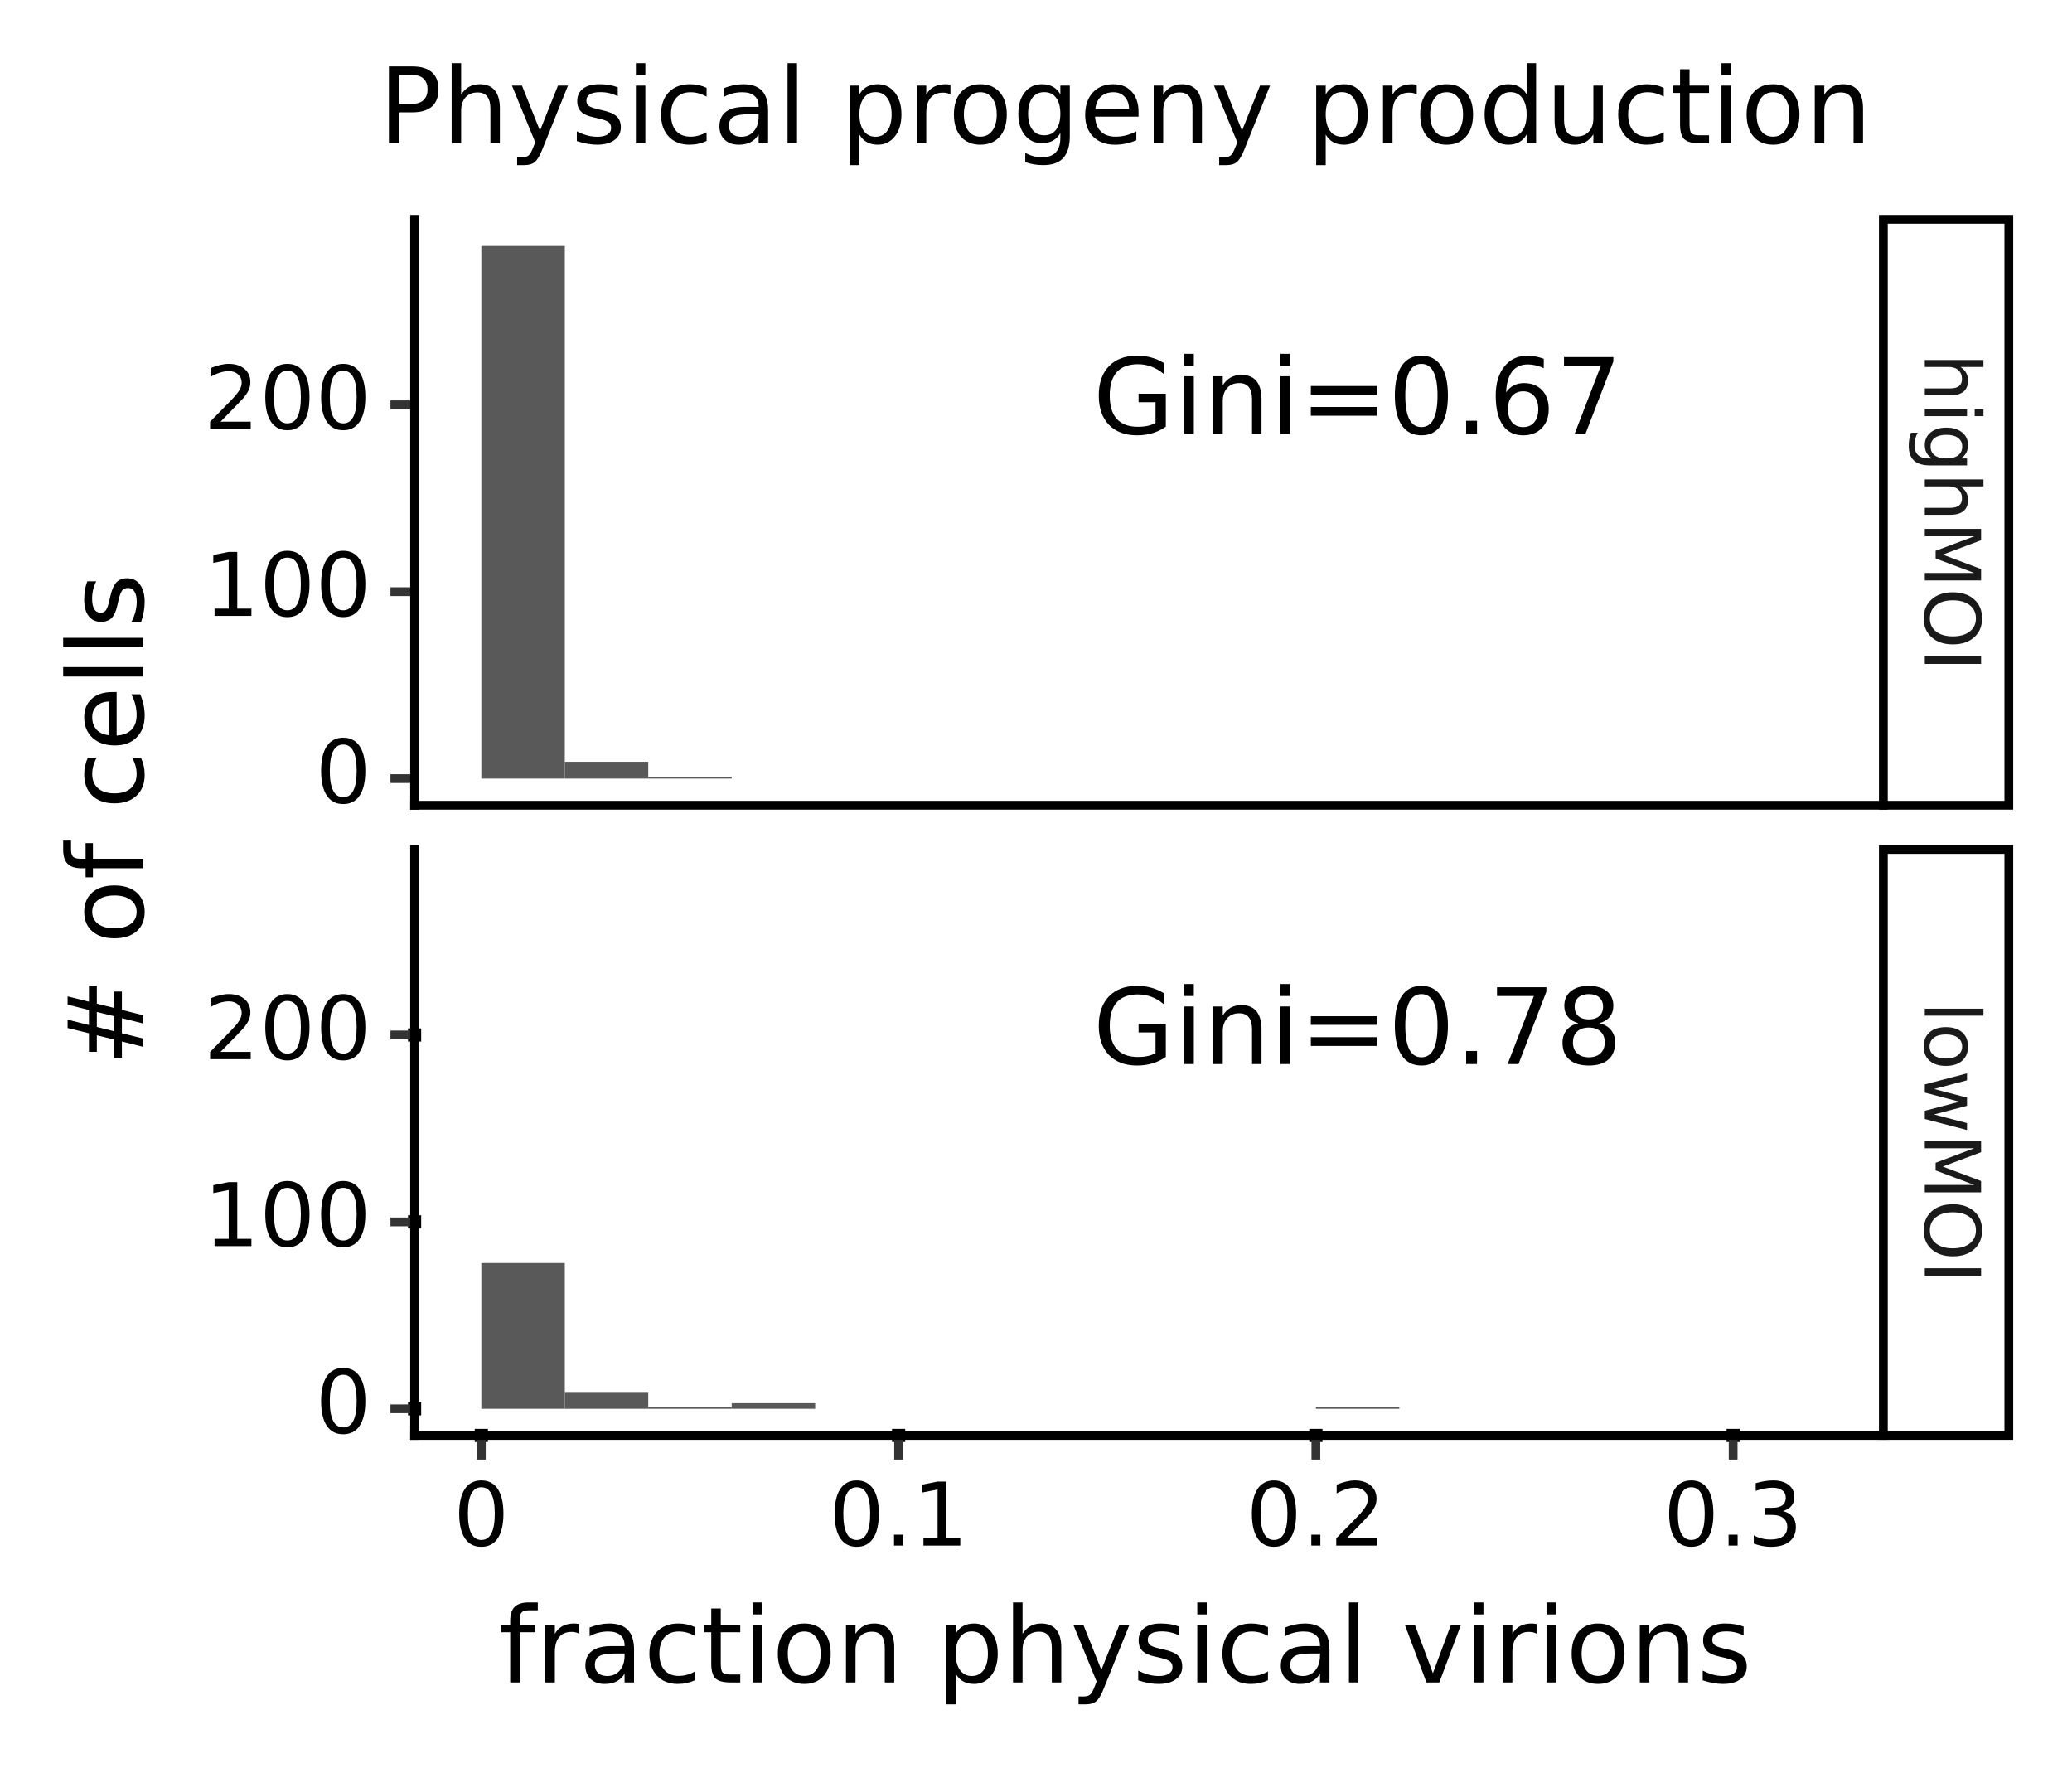
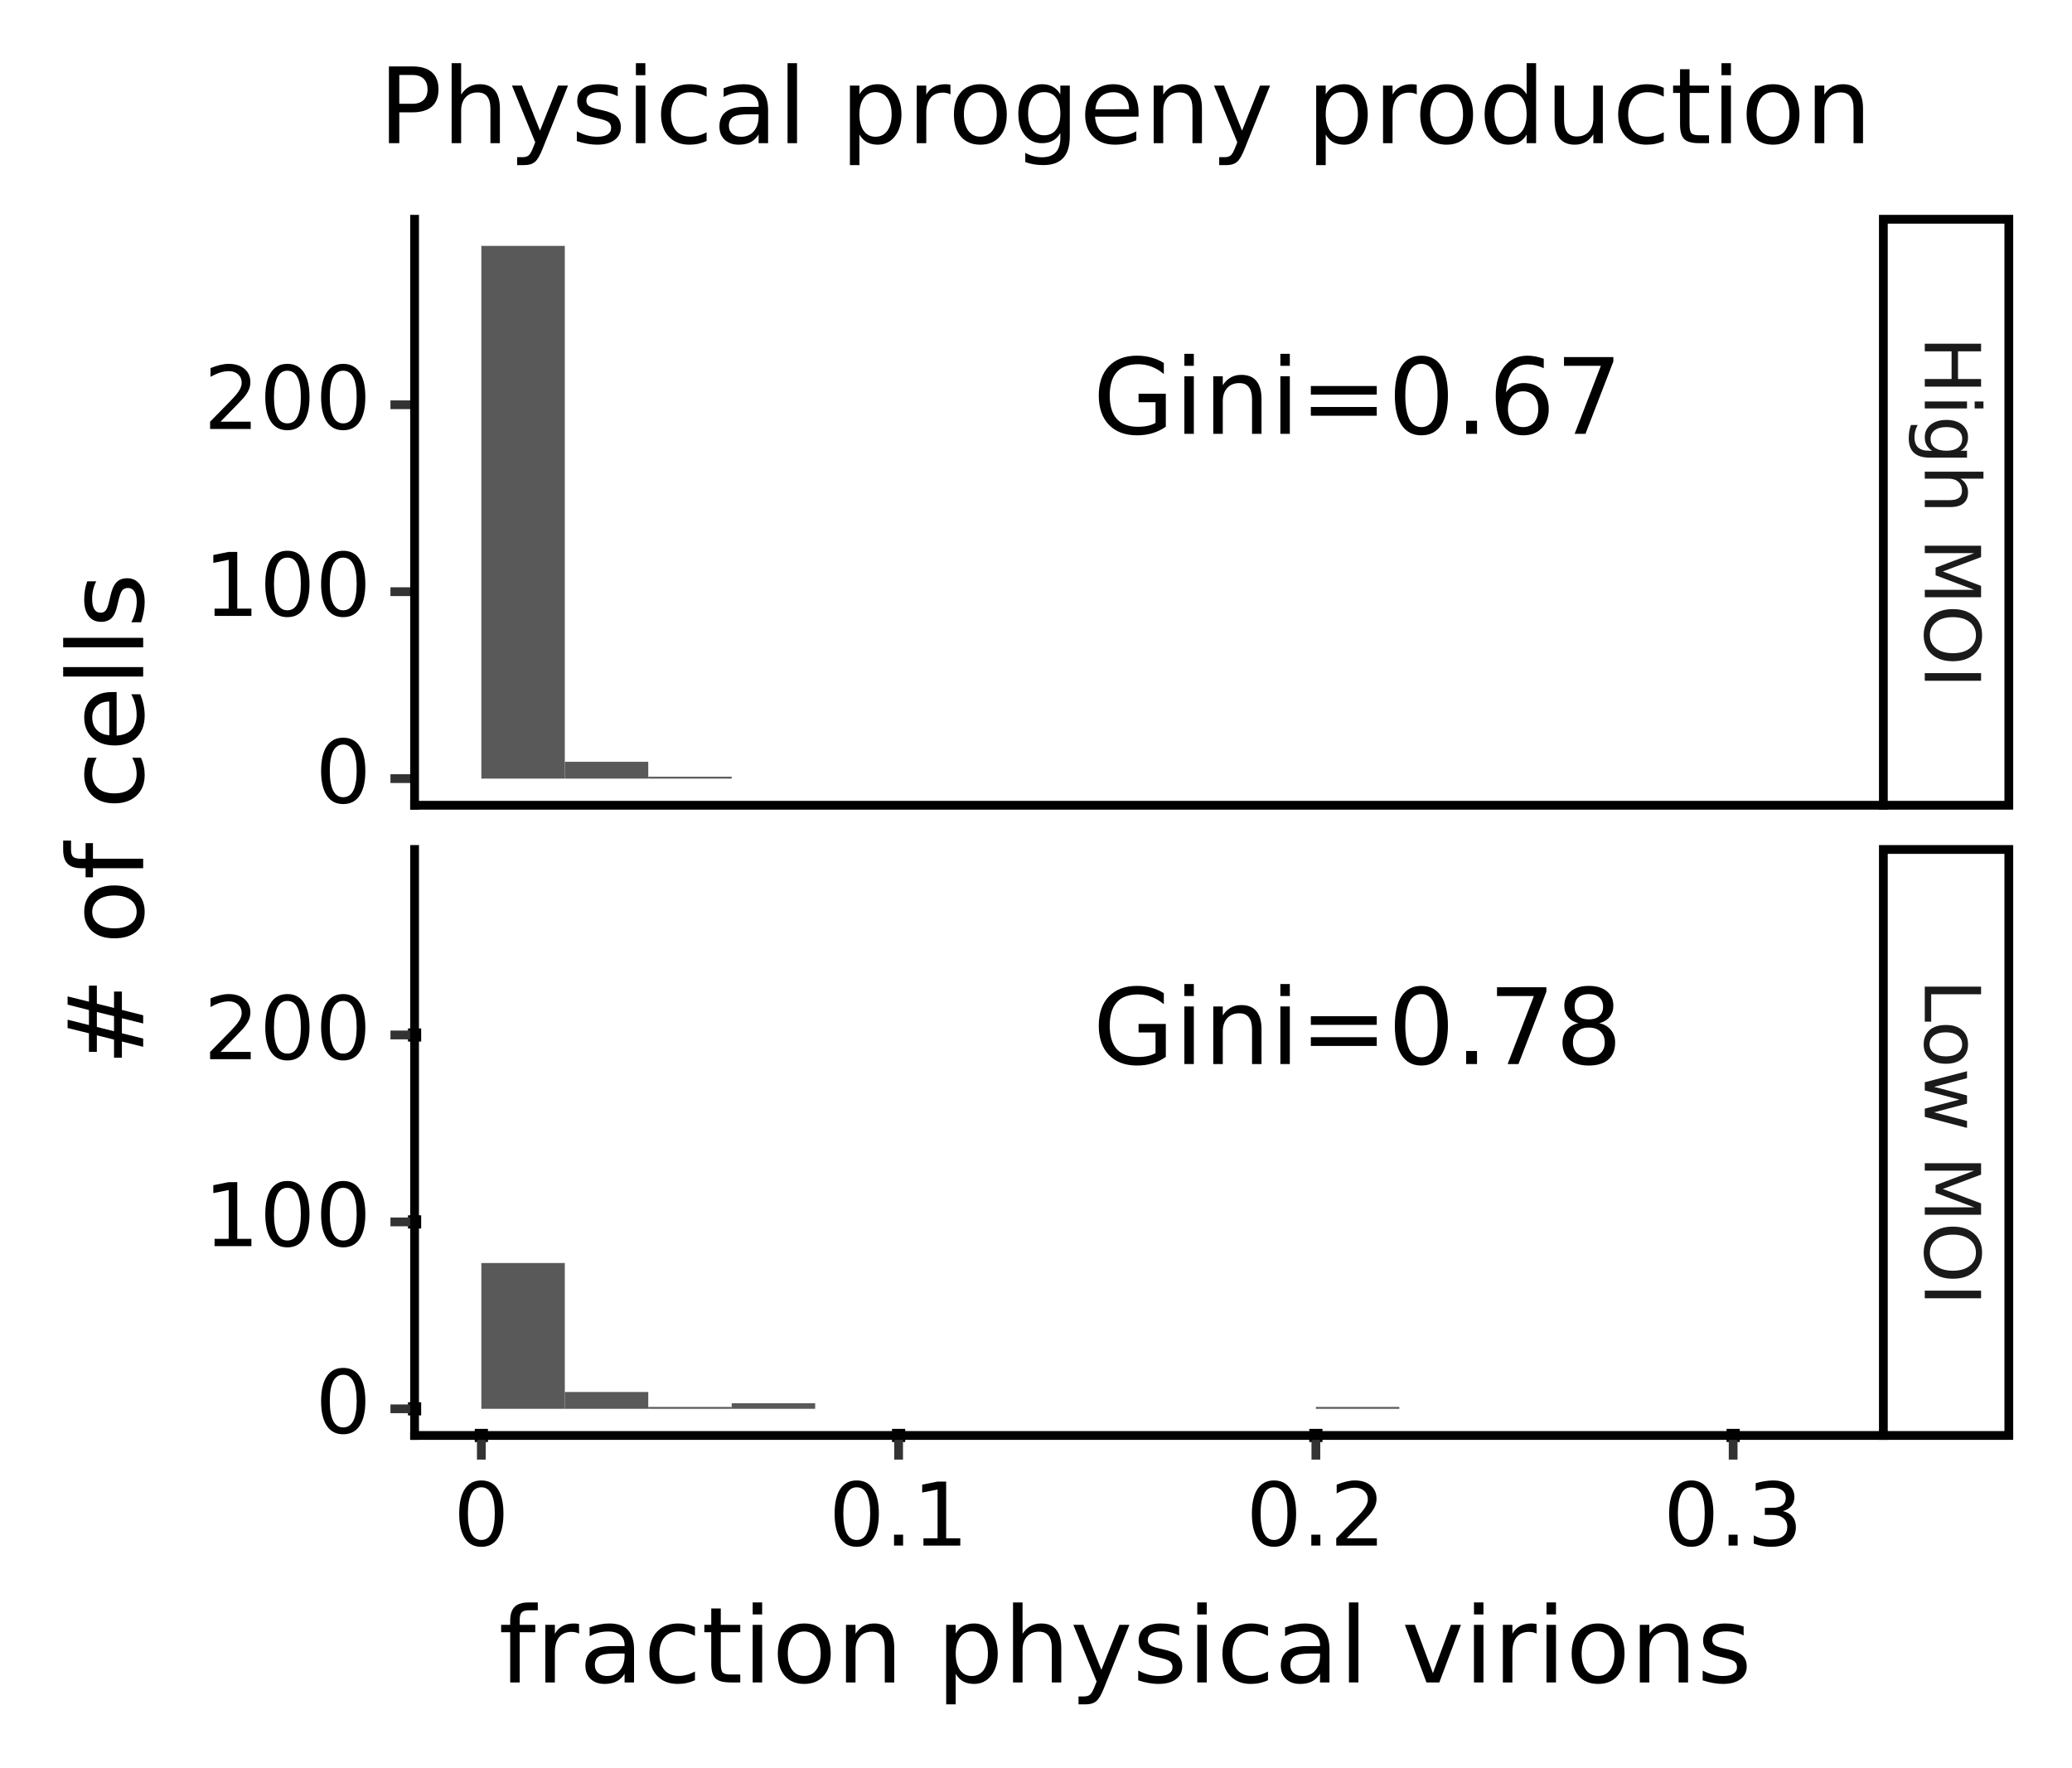
<svg xmlns="http://www.w3.org/2000/svg" xmlns:xlink="http://www.w3.org/1999/xlink" width="236.151pt" height="201.429pt" viewBox="0 0 236.151 201.429" version="1.1">
  <defs>
    <style type="text/css">*{stroke-linejoin: round; stroke-linecap: butt}</style>
  </defs>
  <g id="figure_1">
    <g id="patch_1">
      <path d="M 0 201.429  L 236.151 201.429  L 236.151 0  L 0 0  z " style="fill: #ffffff; stroke: #ffffff; stroke-linejoin: miter" />
    </g>
    <g id="axes_1">
      <g id="patch_2">
        <path d="M 47.251 91.767  L 214.651 91.767  L 214.651 24.987  L 47.251 24.987  z " style="fill: #ffffff" />
      </g>
      <g id="matplotlib.axis_1">
        <g id="xtick_1" />
        <g id="xtick_2" />
        <g id="xtick_3" />
        <g id="xtick_4" />
        <g id="xtick_5" />
        <g id="xtick_6" />
        <g id="xtick_7" />
      </g>
      <g id="matplotlib.axis_2">
        <g id="ytick_1">
          <g id="line2d_1">
            <path d="M 47.251 88.731  " style="fill: none; stroke: #000000; stroke-width: 1.5" />
            <defs>
-               <path id="m2c0a6635dd" d="M 0 0  L -2.75 0  " style="stroke: #333333" />
-             </defs>
-             <g>
-               <use xlink:href="#m2c0a6635dd" x="47.251" y="88.731" style="stroke: #333333" />
+               <path id="m73ddd2fd56" d="M 0 0  L -2.75 0  " style="stroke: #333333" />
+             </defs>
+             <g>
+               <use xlink:href="#m73ddd2fd56" x="47.251" y="88.731" style="stroke: #333333" />
            </g>
          </g>
          <g id="text_1">
            <g transform="translate(35.93875 91.49062)scale(0.1 -0.1)">
              <defs>
                <path id="DejaVuSans-30" d="M 2034 4250  Q 1547 4250 1301 3770  Q 1056 3291 1056 2328  Q 1056 1369 1301 889  Q 1547 409 2034 409  Q 2525 409 2770 889  Q 3016 1369 3016 2328  Q 3016 3291 2770 3770  Q 2525 4250 2034 4250  z M 2034 4750  Q 2819 4750 3233 4129  Q 3647 3509 3647 2328  Q 3647 1150 3233 529  Q 2819 -91 2034 -91  Q 1250 -91 836 529  Q 422 1150 422 2328  Q 422 3509 836 4129  Q 1250 4750 2034 4750  z " transform="scale(0.015625)" />
              </defs>
              <use xlink:href="#DejaVuSans-30" />
            </g>
          </g>
        </g>
        <g id="ytick_2">
          <g id="line2d_2">
            <path d="M 47.251 67.43  " style="fill: none; stroke: #000000; stroke-width: 1.5" />
            <g>
-               <use xlink:href="#m2c0a6635dd" x="47.251" y="67.43" style="stroke: #333333" />
+               <use xlink:href="#m73ddd2fd56" x="47.251" y="67.43" style="stroke: #333333" />
            </g>
          </g>
          <g id="text_2">
            <g transform="translate(23.21375 70.18919)scale(0.1 -0.1)">
              <defs>
                <path id="DejaVuSans-31" d="M 794 531  L 1825 531  L 1825 4091  L 703 3866  L 703 4441  L 1819 4666  L 2450 4666  L 2450 531  L 3481 531  L 3481 0  L 794 0  L 794 531  z " transform="scale(0.015625)" />
              </defs>
              <use xlink:href="#DejaVuSans-31" />
              <use xlink:href="#DejaVuSans-30" x="63.623" />
              <use xlink:href="#DejaVuSans-30" x="127.246" />
            </g>
          </g>
        </g>
        <g id="ytick_3">
          <g id="line2d_3">
            <path d="M 47.251 46.128  " style="fill: none; stroke: #000000; stroke-width: 1.5" />
            <g>
-               <use xlink:href="#m2c0a6635dd" x="47.251" y="46.128" style="stroke: #333333" />
+               <use xlink:href="#m73ddd2fd56" x="47.251" y="46.128" style="stroke: #333333" />
            </g>
          </g>
          <g id="text_3">
            <g transform="translate(23.21375 48.88775)scale(0.1 -0.1)">
              <defs>
                <path id="DejaVuSans-32" d="M 1228 531  L 3431 531  L 3431 0  L 469 0  L 469 531  Q 828 903 1448 1529  Q 2069 2156 2228 2338  Q 2531 2678 2651 2914  Q 2772 3150 2772 3378  Q 2772 3750 2511 3984  Q 2250 4219 1831 4219  Q 1534 4219 1204 4116  Q 875 4013 500 3803  L 500 4441  Q 881 4594 1212 4672  Q 1544 4750 1819 4750  Q 2544 4750 2975 4387  Q 3406 4025 3406 3419  Q 3406 3131 3298 2873  Q 3191 2616 2906 2266  Q 2828 2175 2409 1742  Q 1991 1309 1228 531  z " transform="scale(0.015625)" />
              </defs>
              <use xlink:href="#DejaVuSans-32" />
              <use xlink:href="#DejaVuSans-30" x="63.623" />
              <use xlink:href="#DejaVuSans-30" x="127.246" />
            </g>
          </g>
        </g>
        <g id="ytick_4" />
        <g id="ytick_5" />
        <g id="ytick_6" />
        <g id="text_4">
          <g transform="translate(16.31812 121.462)rotate(-90)scale(0.12 -0.12)">
            <defs>
              <path id="DejaVuSans-23" d="M 3272 2816  L 2363 2816  L 2100 1772  L 3016 1772  L 3272 2816  z M 2803 4594  L 2478 3297  L 3391 3297  L 3719 4594  L 4219 4594  L 3897 3297  L 4872 3297  L 4872 2816  L 3775 2816  L 3519 1772  L 4513 1772  L 4513 1294  L 3397 1294  L 3072 0  L 2572 0  L 2894 1294  L 1978 1294  L 1656 0  L 1153 0  L 1478 1294  L 494 1294  L 494 1772  L 1594 1772  L 1856 2816  L 850 2816  L 850 3297  L 1978 3297  L 2297 4594  L 2803 4594  z " transform="scale(0.015625)" />
              <path id="DejaVuSans-20" transform="scale(0.015625)" />
              <path id="DejaVuSans-6f" d="M 1959 3097  Q 1497 3097 1228 2736  Q 959 2375 959 1747  Q 959 1119 1226 758  Q 1494 397 1959 397  Q 2419 397 2687 759  Q 2956 1122 2956 1747  Q 2956 2369 2687 2733  Q 2419 3097 1959 3097  z M 1959 3584  Q 2709 3584 3137 3096  Q 3566 2609 3566 1747  Q 3566 888 3137 398  Q 2709 -91 1959 -91  Q 1206 -91 779 398  Q 353 888 353 1747  Q 353 2609 779 3096  Q 1206 3584 1959 3584  z " transform="scale(0.015625)" />
              <path id="DejaVuSans-66" d="M 2375 4863  L 2375 4384  L 1825 4384  Q 1516 4384 1395 4259  Q 1275 4134 1275 3809  L 1275 3500  L 2222 3500  L 2222 3053  L 1275 3053  L 1275 0  L 697 0  L 697 3053  L 147 3053  L 147 3500  L 697 3500  L 697 3744  Q 697 4328 969 4595  Q 1241 4863 1831 4863  L 2375 4863  z " transform="scale(0.015625)" />
              <path id="DejaVuSans-63" d="M 3122 3366  L 3122 2828  Q 2878 2963 2633 3030  Q 2388 3097 2138 3097  Q 1578 3097 1268 2742  Q 959 2388 959 1747  Q 959 1106 1268 751  Q 1578 397 2138 397  Q 2388 397 2633 464  Q 2878 531 3122 666  L 3122 134  Q 2881 22 2623 -34  Q 2366 -91 2075 -91  Q 1284 -91 818 406  Q 353 903 353 1747  Q 353 2603 823 3093  Q 1294 3584 2113 3584  Q 2378 3584 2631 3529  Q 2884 3475 3122 3366  z " transform="scale(0.015625)" />
              <path id="DejaVuSans-65" d="M 3597 1894  L 3597 1613  L 953 1613  Q 991 1019 1311 708  Q 1631 397 2203 397  Q 2534 397 2845 478  Q 3156 559 3463 722  L 3463 178  Q 3153 47 2828 -22  Q 2503 -91 2169 -91  Q 1331 -91 842 396  Q 353 884 353 1716  Q 353 2575 817 3079  Q 1281 3584 2069 3584  Q 2775 3584 3186 3129  Q 3597 2675 3597 1894  z M 3022 2063  Q 3016 2534 2758 2815  Q 2500 3097 2075 3097  Q 1594 3097 1305 2825  Q 1016 2553 972 2059  L 3022 2063  z " transform="scale(0.015625)" />
              <path id="DejaVuSans-6c" d="M 603 4863  L 1178 4863  L 1178 0  L 603 0  L 603 4863  z " transform="scale(0.015625)" />
              <path id="DejaVuSans-73" d="M 2834 3397  L 2834 2853  Q 2591 2978 2328 3040  Q 2066 3103 1784 3103  Q 1356 3103 1142 2972  Q 928 2841 928 2578  Q 928 2378 1081 2264  Q 1234 2150 1697 2047  L 1894 2003  Q 2506 1872 2764 1633  Q 3022 1394 3022 966  Q 3022 478 2636 193  Q 2250 -91 1575 -91  Q 1294 -91 989 -36  Q 684 19 347 128  L 347 722  Q 666 556 975 473  Q 1284 391 1588 391  Q 1994 391 2212 530  Q 2431 669 2431 922  Q 2431 1156 2273 1281  Q 2116 1406 1581 1522  L 1381 1569  Q 847 1681 609 1914  Q 372 2147 372 2553  Q 372 3047 722 3315  Q 1072 3584 1716 3584  Q 2034 3584 2315 3537  Q 2597 3491 2834 3397  z " transform="scale(0.015625)" />
            </defs>
            <use xlink:href="#DejaVuSans-23" />
            <use xlink:href="#DejaVuSans-20" x="83.789" />
            <use xlink:href="#DejaVuSans-6f" x="115.576" />
            <use xlink:href="#DejaVuSans-66" x="176.758" />
            <use xlink:href="#DejaVuSans-20" x="211.963" />
            <use xlink:href="#DejaVuSans-63" x="243.75" />
            <use xlink:href="#DejaVuSans-65" x="298.73" />
            <use xlink:href="#DejaVuSans-6c" x="360.254" />
            <use xlink:href="#DejaVuSans-6c" x="388.037" />
            <use xlink:href="#DejaVuSans-73" x="415.82" />
          </g>
        </g>
      </g>
      <g id="PolyCollection_1">
-         <path d="M 54.86 88.731  L 54.86 28.022  L 64.372 28.022  L 64.372 88.731  z " clip-path="url(#p996e210da7)" style="fill: #595959" />
-         <path d="M 64.372 88.731  L 64.372 86.814  L 73.883 86.814  L 73.883 88.731  z " clip-path="url(#p996e210da7)" style="fill: #595959" />
-         <path d="M 73.883 88.731  L 73.883 88.518  L 83.394 88.518  L 83.394 88.731  z " clip-path="url(#p996e210da7)" style="fill: #595959" />
-         <path d="M 83.394 88.731  L 83.394 88.731  L 92.906 88.731  L 92.906 88.731  z " clip-path="url(#p996e210da7)" style="fill: #595959" />
-         <path d="M 92.906 88.731  L 92.906 88.731  L 102.417 88.731  L 102.417 88.731  z " clip-path="url(#p996e210da7)" style="fill: #595959" />
-         <path d="M 102.417 88.731  L 102.417 88.731  L 111.929 88.731  L 111.929 88.731  z " clip-path="url(#p996e210da7)" style="fill: #595959" />
-         <path d="M 111.929 88.731  L 111.929 88.731  L 121.44 88.731  L 121.44 88.731  z " clip-path="url(#p996e210da7)" style="fill: #595959" />
-         <path d="M 121.44 88.731  L 121.44 88.731  L 130.951 88.731  L 130.951 88.731  z " clip-path="url(#p996e210da7)" style="fill: #595959" />
-         <path d="M 130.951 88.731  L 130.951 88.731  L 140.463 88.731  L 140.463 88.731  z " clip-path="url(#p996e210da7)" style="fill: #595959" />
-         <path d="M 140.463 88.731  L 140.463 88.731  L 149.974 88.731  L 149.974 88.731  z " clip-path="url(#p996e210da7)" style="fill: #595959" />
-         <path d="M 149.974 88.731  L 149.974 88.731  L 159.485 88.731  L 159.485 88.731  z " clip-path="url(#p996e210da7)" style="fill: #595959" />
-         <path d="M 159.485 88.731  L 159.485 88.731  L 168.997 88.731  L 168.997 88.731  z " clip-path="url(#p996e210da7)" style="fill: #595959" />
-         <path d="M 168.997 88.731  L 168.997 88.731  L 178.508 88.731  L 178.508 88.731  z " clip-path="url(#p996e210da7)" style="fill: #595959" />
-         <path d="M 178.508 88.731  L 178.508 88.731  L 188.019 88.731  L 188.019 88.731  z " clip-path="url(#p996e210da7)" style="fill: #595959" />
-         <path d="M 188.019 88.731  L 188.019 88.731  L 197.531 88.731  L 197.531 88.731  z " clip-path="url(#p996e210da7)" style="fill: #595959" />
-         <path d="M 197.531 88.731  L 197.531 88.731  L 207.042 88.731  L 207.042 88.731  z " clip-path="url(#p996e210da7)" style="fill: #595959" />
+         <path d="M 54.86 88.731  L 54.86 28.022  L 64.372 28.022  L 64.372 88.731  z " clip-path="url(#p3534a21670)" style="fill: #595959" />
+         <path d="M 64.372 88.731  L 64.372 86.814  L 73.883 86.814  L 73.883 88.731  z " clip-path="url(#p3534a21670)" style="fill: #595959" />
+         <path d="M 73.883 88.731  L 73.883 88.518  L 83.394 88.518  L 83.394 88.731  z " clip-path="url(#p3534a21670)" style="fill: #595959" />
+         <path d="M 83.394 88.731  L 83.394 88.731  L 92.906 88.731  L 92.906 88.731  z " clip-path="url(#p3534a21670)" style="fill: #595959" />
+         <path d="M 92.906 88.731  L 92.906 88.731  L 102.417 88.731  L 102.417 88.731  z " clip-path="url(#p3534a21670)" style="fill: #595959" />
+         <path d="M 102.417 88.731  L 102.417 88.731  L 111.929 88.731  L 111.929 88.731  z " clip-path="url(#p3534a21670)" style="fill: #595959" />
+         <path d="M 111.929 88.731  L 111.929 88.731  L 121.44 88.731  L 121.44 88.731  z " clip-path="url(#p3534a21670)" style="fill: #595959" />
+         <path d="M 121.44 88.731  L 121.44 88.731  L 130.951 88.731  L 130.951 88.731  z " clip-path="url(#p3534a21670)" style="fill: #595959" />
+         <path d="M 130.951 88.731  L 130.951 88.731  L 140.463 88.731  L 140.463 88.731  z " clip-path="url(#p3534a21670)" style="fill: #595959" />
+         <path d="M 140.463 88.731  L 140.463 88.731  L 149.974 88.731  L 149.974 88.731  z " clip-path="url(#p3534a21670)" style="fill: #595959" />
+         <path d="M 149.974 88.731  L 149.974 88.731  L 159.485 88.731  L 159.485 88.731  z " clip-path="url(#p3534a21670)" style="fill: #595959" />
+         <path d="M 159.485 88.731  L 159.485 88.731  L 168.997 88.731  L 168.997 88.731  z " clip-path="url(#p3534a21670)" style="fill: #595959" />
+         <path d="M 168.997 88.731  L 168.997 88.731  L 178.508 88.731  L 178.508 88.731  z " clip-path="url(#p3534a21670)" style="fill: #595959" />
+         <path d="M 178.508 88.731  L 178.508 88.731  L 188.019 88.731  L 188.019 88.731  z " clip-path="url(#p3534a21670)" style="fill: #595959" />
+         <path d="M 188.019 88.731  L 188.019 88.731  L 197.531 88.731  L 197.531 88.731  z " clip-path="url(#p3534a21670)" style="fill: #595959" />
+         <path d="M 197.531 88.731  L 197.531 88.731  L 207.042 88.731  L 207.042 88.731  z " clip-path="url(#p3534a21670)" style="fill: #595959" />
      </g>
      <g id="text_5">
-         <g clip-path="url(#p996e210da7)">
+         <g clip-path="url(#p3534a21670)">
          <g transform="translate(124.5572 49.43962)scale(0.12 -0.12)">
            <defs>
              <path id="DejaVuSans-47" d="M 3809 666  L 3809 1919  L 2778 1919  L 2778 2438  L 4434 2438  L 4434 434  Q 4069 175 3628 42  Q 3188 -91 2688 -91  Q 1594 -91 976 548  Q 359 1188 359 2328  Q 359 3472 976 4111  Q 1594 4750 2688 4750  Q 3144 4750 3555 4637  Q 3966 4525 4313 4306  L 4313 3634  Q 3963 3931 3569 4081  Q 3175 4231 2741 4231  Q 1884 4231 1454 3753  Q 1025 3275 1025 2328  Q 1025 1384 1454 906  Q 1884 428 2741 428  Q 3075 428 3337 486  Q 3600 544 3809 666  z " transform="scale(0.015625)" />
              <path id="DejaVuSans-69" d="M 603 3500  L 1178 3500  L 1178 0  L 603 0  L 603 3500  z M 603 4863  L 1178 4863  L 1178 4134  L 603 4134  L 603 4863  z " transform="scale(0.015625)" />
              <path id="DejaVuSans-6e" d="M 3513 2113  L 3513 0  L 2938 0  L 2938 2094  Q 2938 2591 2744 2837  Q 2550 3084 2163 3084  Q 1697 3084 1428 2787  Q 1159 2491 1159 1978  L 1159 0  L 581 0  L 581 3500  L 1159 3500  L 1159 2956  Q 1366 3272 1645 3428  Q 1925 3584 2291 3584  Q 2894 3584 3203 3211  Q 3513 2838 3513 2113  z " transform="scale(0.015625)" />
              <path id="DejaVuSans-3d" d="M 678 2906  L 4684 2906  L 4684 2381  L 678 2381  L 678 2906  z M 678 1631  L 4684 1631  L 4684 1100  L 678 1100  L 678 1631  z " transform="scale(0.015625)" />
              <path id="DejaVuSans-2e" d="M 684 794  L 1344 794  L 1344 0  L 684 0  L 684 794  z " transform="scale(0.015625)" />
              <path id="DejaVuSans-36" d="M 2113 2584  Q 1688 2584 1439 2293  Q 1191 2003 1191 1497  Q 1191 994 1439 701  Q 1688 409 2113 409  Q 2538 409 2786 701  Q 3034 994 3034 1497  Q 3034 2003 2786 2293  Q 2538 2584 2113 2584  z M 3366 4563  L 3366 3988  Q 3128 4100 2886 4159  Q 2644 4219 2406 4219  Q 1781 4219 1451 3797  Q 1122 3375 1075 2522  Q 1259 2794 1537 2939  Q 1816 3084 2150 3084  Q 2853 3084 3261 2657  Q 3669 2231 3669 1497  Q 3669 778 3244 343  Q 2819 -91 2113 -91  Q 1303 -91 875 529  Q 447 1150 447 2328  Q 447 3434 972 4092  Q 1497 4750 2381 4750  Q 2619 4750 2861 4703  Q 3103 4656 3366 4563  z " transform="scale(0.015625)" />
              <path id="DejaVuSans-37" d="M 525 4666  L 3525 4666  L 3525 4397  L 1831 0  L 1172 0  L 2766 4134  L 525 4134  L 525 4666  z " transform="scale(0.015625)" />
            </defs>
            <use xlink:href="#DejaVuSans-47" />
            <use xlink:href="#DejaVuSans-69" x="77.49" />
            <use xlink:href="#DejaVuSans-6e" x="105.273" />
            <use xlink:href="#DejaVuSans-69" x="168.652" />
            <use xlink:href="#DejaVuSans-3d" x="196.436" />
            <use xlink:href="#DejaVuSans-30" x="280.225" />
            <use xlink:href="#DejaVuSans-2e" x="343.848" />
            <use xlink:href="#DejaVuSans-36" x="375.635" />
            <use xlink:href="#DejaVuSans-37" x="439.258" />
          </g>
        </g>
      </g>
      <g id="patch_3">
        <path d="M 214.651 91.767  L 228.951 91.767  L 228.951 24.987  L 214.651 24.987  L 214.651 91.767  z " style="fill: none; stroke: #000000; stroke-linejoin: miter" />
      </g>
      <g id="patch_4">
        <path d="M 47.251 91.767  L 47.251 24.987  " style="fill: none; stroke: #000000; stroke-linejoin: miter; stroke-linecap: square" />
      </g>
      <g id="patch_5">
        <path d="M 47.251 91.767  L 214.651 91.767  " style="fill: none; stroke: #000000; stroke-linejoin: miter; stroke-linecap: square" />
      </g>
      <g id="text_6">
-         <g style="fill: #1a1a1a" transform="translate(219.373 40.22601)rotate(-270)scale(0.088 -0.088)">
+         <g style="fill: #1a1a1a" transform="translate(219.373 38.3072)rotate(-270)scale(0.088 -0.088)">
          <defs>
+             <path id="DejaVuSans-48" d="M 628 4666  L 1259 4666  L 1259 2753  L 3553 2753  L 3553 4666  L 4184 4666  L 4184 0  L 3553 0  L 3553 2222  L 1259 2222  L 1259 0  L 628 0  L 628 4666  z " transform="scale(0.015625)" />
+             <path id="DejaVuSans-67" d="M 2906 1791  Q 2906 2416 2648 2759  Q 2391 3103 1925 3103  Q 1463 3103 1205 2759  Q 947 2416 947 1791  Q 947 1169 1205 825  Q 1463 481 1925 481  Q 2391 481 2648 825  Q 2906 1169 2906 1791  z M 3481 434  Q 3481 -459 3084 -895  Q 2688 -1331 1869 -1331  Q 1566 -1331 1297 -1286  Q 1028 -1241 775 -1147  L 775 -588  Q 1028 -725 1275 -790  Q 1522 -856 1778 -856  Q 2344 -856 2625 -561  Q 2906 -266 2906 331  L 2906 616  Q 2728 306 2450 153  Q 2172 0 1784 0  Q 1141 0 747 490  Q 353 981 353 1791  Q 353 2603 747 3093  Q 1141 3584 1784 3584  Q 2172 3584 2450 3431  Q 2728 3278 2906 2969  L 2906 3500  L 3481 3500  L 3481 434  z " transform="scale(0.015625)" />
            <path id="DejaVuSans-68" d="M 3513 2113  L 3513 0  L 2938 0  L 2938 2094  Q 2938 2591 2744 2837  Q 2550 3084 2163 3084  Q 1697 3084 1428 2787  Q 1159 2491 1159 1978  L 1159 0  L 581 0  L 581 4863  L 1159 4863  L 1159 2956  Q 1366 3272 1645 3428  Q 1925 3584 2291 3584  Q 2894 3584 3203 3211  Q 3513 2838 3513 2113  z " transform="scale(0.015625)" />
-             <path id="DejaVuSans-67" d="M 2906 1791  Q 2906 2416 2648 2759  Q 2391 3103 1925 3103  Q 1463 3103 1205 2759  Q 947 2416 947 1791  Q 947 1169 1205 825  Q 1463 481 1925 481  Q 2391 481 2648 825  Q 2906 1169 2906 1791  z M 3481 434  Q 3481 -459 3084 -895  Q 2688 -1331 1869 -1331  Q 1566 -1331 1297 -1286  Q 1028 -1241 775 -1147  L 775 -588  Q 1028 -725 1275 -790  Q 1522 -856 1778 -856  Q 2344 -856 2625 -561  Q 2906 -266 2906 331  L 2906 616  Q 2728 306 2450 153  Q 2172 0 1784 0  Q 1141 0 747 490  Q 353 981 353 1791  Q 353 2603 747 3093  Q 1141 3584 1784 3584  Q 2172 3584 2450 3431  Q 2728 3278 2906 2969  L 2906 3500  L 3481 3500  L 3481 434  z " transform="scale(0.015625)" />
            <path id="DejaVuSans-4d" d="M 628 4666  L 1569 4666  L 2759 1491  L 3956 4666  L 4897 4666  L 4897 0  L 4281 0  L 4281 4097  L 3078 897  L 2444 897  L 1241 4097  L 1241 0  L 628 0  L 628 4666  z " transform="scale(0.015625)" />
            <path id="DejaVuSans-4f" d="M 2522 4238  Q 1834 4238 1429 3725  Q 1025 3213 1025 2328  Q 1025 1447 1429 934  Q 1834 422 2522 422  Q 3209 422 3611 934  Q 4013 1447 4013 2328  Q 4013 3213 3611 3725  Q 3209 4238 2522 4238  z M 2522 4750  Q 3503 4750 4090 4092  Q 4678 3434 4678 2328  Q 4678 1225 4090 567  Q 3503 -91 2522 -91  Q 1538 -91 948 565  Q 359 1222 359 2328  Q 359 3434 948 4092  Q 1538 4750 2522 4750  z " transform="scale(0.015625)" />
            <path id="DejaVuSans-49" d="M 628 4666  L 1259 4666  L 1259 0  L 628 0  L 628 4666  z " transform="scale(0.015625)" />
          </defs>
-           <use xlink:href="#DejaVuSans-68" />
-           <use xlink:href="#DejaVuSans-69" x="63.379" />
-           <use xlink:href="#DejaVuSans-67" x="91.162" />
-           <use xlink:href="#DejaVuSans-68" x="154.639" />
-           <use xlink:href="#DejaVuSans-4d" x="218.018" />
-           <use xlink:href="#DejaVuSans-4f" x="304.297" />
-           <use xlink:href="#DejaVuSans-49" x="383.008" />
+           <use xlink:href="#DejaVuSans-48" />
+           <use xlink:href="#DejaVuSans-69" x="75.195" />
+           <use xlink:href="#DejaVuSans-67" x="102.979" />
+           <use xlink:href="#DejaVuSans-68" x="166.455" />
+           <use xlink:href="#DejaVuSans-20" x="229.834" />
+           <use xlink:href="#DejaVuSans-4d" x="261.621" />
+           <use xlink:href="#DejaVuSans-4f" x="347.9" />
+           <use xlink:href="#DejaVuSans-49" x="426.611" />
        </g>
      </g>
    </g>
    <g id="axes_2">
      <g id="patch_6">
        <path d="M 47.251 163.587  L 214.651 163.587  L 214.651 96.807  L 47.251 96.807  z " style="fill: #ffffff" />
      </g>
      <g id="matplotlib.axis_3">
        <g id="xtick_8">
          <g id="line2d_4">
            <path d="M 54.86 163.587  " style="fill: none; stroke: #000000; stroke-width: 1.5; stroke-linecap: square" />
            <defs>
-               <path id="m07d5c24bc7" d="M 0 0  L 0 2.75  " style="stroke: #333333" />
-             </defs>
-             <g>
-               <use xlink:href="#m07d5c24bc7" x="54.86" y="163.587" style="stroke: #333333" />
+               <path id="m07e3ec9996" d="M 0 0  L 0 2.75  " style="stroke: #333333" />
+             </defs>
+             <g>
+               <use xlink:href="#m07e3ec9996" x="54.86" y="163.587" style="stroke: #333333" />
            </g>
          </g>
          <g id="text_7">
            <g transform="translate(51.67909 176.1351)scale(0.1 -0.1)">
              <use xlink:href="#DejaVuSans-30" />
            </g>
          </g>
        </g>
        <g id="xtick_9">
          <g id="line2d_5">
            <path d="M 102.417 163.587  " style="fill: none; stroke: #000000; stroke-width: 1.5; stroke-linecap: square" />
            <g>
-               <use xlink:href="#m07d5c24bc7" x="102.417" y="163.587" style="stroke: #333333" />
+               <use xlink:href="#m07e3ec9996" x="102.417" y="163.587" style="stroke: #333333" />
            </g>
          </g>
          <g id="text_8">
            <g transform="translate(94.4656 176.1351)scale(0.1 -0.1)">
              <use xlink:href="#DejaVuSans-30" />
              <use xlink:href="#DejaVuSans-2e" x="63.623" />
              <use xlink:href="#DejaVuSans-31" x="95.41" />
            </g>
          </g>
        </g>
        <g id="xtick_10">
          <g id="line2d_6">
            <path d="M 149.974 163.587  " style="fill: none; stroke: #000000; stroke-width: 1.5; stroke-linecap: square" />
            <g>
-               <use xlink:href="#m07d5c24bc7" x="149.974" y="163.587" style="stroke: #333333" />
+               <use xlink:href="#m07e3ec9996" x="149.974" y="163.587" style="stroke: #333333" />
            </g>
          </g>
          <g id="text_9">
            <g transform="translate(142.0224 176.1351)scale(0.1 -0.1)">
              <use xlink:href="#DejaVuSans-30" />
              <use xlink:href="#DejaVuSans-2e" x="63.623" />
              <use xlink:href="#DejaVuSans-32" x="95.41" />
            </g>
          </g>
        </g>
        <g id="xtick_11">
          <g id="line2d_7">
            <path d="M 197.531 163.587  " style="fill: none; stroke: #000000; stroke-width: 1.5; stroke-linecap: square" />
            <g>
-               <use xlink:href="#m07d5c24bc7" x="197.531" y="163.587" style="stroke: #333333" />
+               <use xlink:href="#m07e3ec9996" x="197.531" y="163.587" style="stroke: #333333" />
            </g>
          </g>
          <g id="text_10">
            <g transform="translate(189.5792 176.1351)scale(0.1 -0.1)">
              <defs>
                <path id="DejaVuSans-33" d="M 2597 2516  Q 3050 2419 3304 2112  Q 3559 1806 3559 1356  Q 3559 666 3084 287  Q 2609 -91 1734 -91  Q 1441 -91 1130 -33  Q 819 25 488 141  L 488 750  Q 750 597 1062 519  Q 1375 441 1716 441  Q 2309 441 2620 675  Q 2931 909 2931 1356  Q 2931 1769 2642 2001  Q 2353 2234 1838 2234  L 1294 2234  L 1294 2753  L 1863 2753  Q 2328 2753 2575 2939  Q 2822 3125 2822 3475  Q 2822 3834 2567 4026  Q 2313 4219 1838 4219  Q 1578 4219 1281 4162  Q 984 4106 628 3988  L 628 4550  Q 988 4650 1302 4700  Q 1616 4750 1894 4750  Q 2613 4750 3031 4423  Q 3450 4097 3450 3541  Q 3450 3153 3228 2886  Q 3006 2619 2597 2516  z " transform="scale(0.015625)" />
              </defs>
              <use xlink:href="#DejaVuSans-30" />
              <use xlink:href="#DejaVuSans-2e" x="63.623" />
              <use xlink:href="#DejaVuSans-33" x="95.41" />
            </g>
          </g>
        </g>
        <g id="xtick_12" />
        <g id="xtick_13" />
        <g id="xtick_14" />
        <g id="text_11">
          <g transform="translate(56.84094 191.733)scale(0.12 -0.12)">
            <defs>
              <path id="DejaVuSans-72" d="M 2631 2963  Q 2534 3019 2420 3045  Q 2306 3072 2169 3072  Q 1681 3072 1420 2755  Q 1159 2438 1159 1844  L 1159 0  L 581 0  L 581 3500  L 1159 3500  L 1159 2956  Q 1341 3275 1631 3429  Q 1922 3584 2338 3584  Q 2397 3584 2469 3576  Q 2541 3569 2628 3553  L 2631 2963  z " transform="scale(0.015625)" />
              <path id="DejaVuSans-61" d="M 2194 1759  Q 1497 1759 1228 1600  Q 959 1441 959 1056  Q 959 750 1161 570  Q 1363 391 1709 391  Q 2188 391 2477 730  Q 2766 1069 2766 1631  L 2766 1759  L 2194 1759  z M 3341 1997  L 3341 0  L 2766 0  L 2766 531  Q 2569 213 2275 61  Q 1981 -91 1556 -91  Q 1019 -91 701 211  Q 384 513 384 1019  Q 384 1609 779 1909  Q 1175 2209 1959 2209  L 2766 2209  L 2766 2266  Q 2766 2663 2505 2880  Q 2244 3097 1772 3097  Q 1472 3097 1187 3025  Q 903 2953 641 2809  L 641 3341  Q 956 3463 1253 3523  Q 1550 3584 1831 3584  Q 2591 3584 2966 3190  Q 3341 2797 3341 1997  z " transform="scale(0.015625)" />
              <path id="DejaVuSans-74" d="M 1172 4494  L 1172 3500  L 2356 3500  L 2356 3053  L 1172 3053  L 1172 1153  Q 1172 725 1289 603  Q 1406 481 1766 481  L 2356 481  L 2356 0  L 1766 0  Q 1100 0 847 248  Q 594 497 594 1153  L 594 3053  L 172 3053  L 172 3500  L 594 3500  L 594 4494  L 1172 4494  z " transform="scale(0.015625)" />
              <path id="DejaVuSans-70" d="M 1159 525  L 1159 -1331  L 581 -1331  L 581 3500  L 1159 3500  L 1159 2969  Q 1341 3281 1617 3432  Q 1894 3584 2278 3584  Q 2916 3584 3314 3078  Q 3713 2572 3713 1747  Q 3713 922 3314 415  Q 2916 -91 2278 -91  Q 1894 -91 1617 61  Q 1341 213 1159 525  z M 3116 1747  Q 3116 2381 2855 2742  Q 2594 3103 2138 3103  Q 1681 3103 1420 2742  Q 1159 2381 1159 1747  Q 1159 1113 1420 752  Q 1681 391 2138 391  Q 2594 391 2855 752  Q 3116 1113 3116 1747  z " transform="scale(0.015625)" />
              <path id="DejaVuSans-79" d="M 2059 -325  Q 1816 -950 1584 -1140  Q 1353 -1331 966 -1331  L 506 -1331  L 506 -850  L 844 -850  Q 1081 -850 1212 -737  Q 1344 -625 1503 -206  L 1606 56  L 191 3500  L 800 3500  L 1894 763  L 2988 3500  L 3597 3500  L 2059 -325  z " transform="scale(0.015625)" />
              <path id="DejaVuSans-76" d="M 191 3500  L 800 3500  L 1894 563  L 2988 3500  L 3597 3500  L 2284 0  L 1503 0  L 191 3500  z " transform="scale(0.015625)" />
            </defs>
            <use xlink:href="#DejaVuSans-66" />
            <use xlink:href="#DejaVuSans-72" x="35.205" />
            <use xlink:href="#DejaVuSans-61" x="76.318" />
            <use xlink:href="#DejaVuSans-63" x="137.598" />
            <use xlink:href="#DejaVuSans-74" x="192.578" />
            <use xlink:href="#DejaVuSans-69" x="231.787" />
            <use xlink:href="#DejaVuSans-6f" x="259.57" />
            <use xlink:href="#DejaVuSans-6e" x="320.752" />
            <use xlink:href="#DejaVuSans-20" x="384.131" />
            <use xlink:href="#DejaVuSans-70" x="415.918" />
            <use xlink:href="#DejaVuSans-68" x="479.395" />
            <use xlink:href="#DejaVuSans-79" x="542.773" />
            <use xlink:href="#DejaVuSans-73" x="601.953" />
            <use xlink:href="#DejaVuSans-69" x="654.053" />
            <use xlink:href="#DejaVuSans-63" x="681.836" />
            <use xlink:href="#DejaVuSans-61" x="736.816" />
            <use xlink:href="#DejaVuSans-6c" x="798.096" />
            <use xlink:href="#DejaVuSans-20" x="825.879" />
            <use xlink:href="#DejaVuSans-76" x="857.666" />
            <use xlink:href="#DejaVuSans-69" x="916.846" />
            <use xlink:href="#DejaVuSans-72" x="944.629" />
            <use xlink:href="#DejaVuSans-69" x="985.742" />
            <use xlink:href="#DejaVuSans-6f" x="1013.525" />
            <use xlink:href="#DejaVuSans-6e" x="1074.707" />
            <use xlink:href="#DejaVuSans-73" x="1138.086" />
          </g>
        </g>
      </g>
      <g id="matplotlib.axis_4">
        <g id="ytick_7">
          <g id="line2d_8">
            <path d="M 47.251 160.551  " style="fill: none; stroke: #000000; stroke-width: 1.5; stroke-linecap: square" />
            <g>
-               <use xlink:href="#m2c0a6635dd" x="47.251" y="160.551" style="stroke: #333333" />
+               <use xlink:href="#m73ddd2fd56" x="47.251" y="160.551" style="stroke: #333333" />
            </g>
          </g>
          <g id="text_12">
            <g transform="translate(35.93875 163.3106)scale(0.1 -0.1)">
              <use xlink:href="#DejaVuSans-30" />
            </g>
          </g>
        </g>
        <g id="ytick_8">
          <g id="line2d_9">
            <path d="M 47.251 139.25  " style="fill: none; stroke: #000000; stroke-width: 1.5; stroke-linecap: square" />
            <g>
-               <use xlink:href="#m2c0a6635dd" x="47.251" y="139.25" style="stroke: #333333" />
+               <use xlink:href="#m73ddd2fd56" x="47.251" y="139.25" style="stroke: #333333" />
            </g>
          </g>
          <g id="text_13">
            <g transform="translate(23.21375 142.0092)scale(0.1 -0.1)">
              <use xlink:href="#DejaVuSans-31" />
              <use xlink:href="#DejaVuSans-30" x="63.623" />
              <use xlink:href="#DejaVuSans-30" x="127.246" />
            </g>
          </g>
        </g>
        <g id="ytick_9">
          <g id="line2d_10">
            <path d="M 47.251 117.948  " style="fill: none; stroke: #000000; stroke-width: 1.5; stroke-linecap: square" />
            <g>
-               <use xlink:href="#m2c0a6635dd" x="47.251" y="117.948" style="stroke: #333333" />
+               <use xlink:href="#m73ddd2fd56" x="47.251" y="117.948" style="stroke: #333333" />
            </g>
          </g>
          <g id="text_14">
            <g transform="translate(23.21375 120.7078)scale(0.1 -0.1)">
              <use xlink:href="#DejaVuSans-32" />
              <use xlink:href="#DejaVuSans-30" x="63.623" />
              <use xlink:href="#DejaVuSans-30" x="127.246" />
            </g>
          </g>
        </g>
        <g id="ytick_10" />
        <g id="ytick_11" />
        <g id="ytick_12" />
      </g>
      <g id="PolyCollection_2">
-         <path d="M 54.86 160.551  L 54.86 143.936  L 64.372 143.936  L 64.372 160.551  z " clip-path="url(#p784db5f7fe)" style="fill: #595959" />
-         <path d="M 64.372 160.551  L 64.372 158.634  L 73.883 158.634  L 73.883 160.551  z " clip-path="url(#p784db5f7fe)" style="fill: #595959" />
-         <path d="M 73.883 160.551  L 73.883 160.338  L 83.394 160.338  L 83.394 160.551  z " clip-path="url(#p784db5f7fe)" style="fill: #595959" />
-         <path d="M 83.394 160.551  L 83.394 159.912  L 92.906 159.912  L 92.906 160.551  z " clip-path="url(#p784db5f7fe)" style="fill: #595959" />
-         <path d="M 92.906 160.551  L 92.906 160.551  L 102.417 160.551  L 102.417 160.551  z " clip-path="url(#p784db5f7fe)" style="fill: #595959" />
-         <path d="M 102.417 160.551  L 102.417 160.551  L 111.929 160.551  L 111.929 160.551  z " clip-path="url(#p784db5f7fe)" style="fill: #595959" />
-         <path d="M 111.929 160.551  L 111.929 160.551  L 121.44 160.551  L 121.44 160.551  z " clip-path="url(#p784db5f7fe)" style="fill: #595959" />
-         <path d="M 121.44 160.551  L 121.44 160.551  L 130.951 160.551  L 130.951 160.551  z " clip-path="url(#p784db5f7fe)" style="fill: #595959" />
-         <path d="M 130.951 160.551  L 130.951 160.551  L 140.463 160.551  L 140.463 160.551  z " clip-path="url(#p784db5f7fe)" style="fill: #595959" />
-         <path d="M 140.463 160.551  L 140.463 160.551  L 149.974 160.551  L 149.974 160.551  z " clip-path="url(#p784db5f7fe)" style="fill: #595959" />
-         <path d="M 149.974 160.551  L 149.974 160.338  L 159.485 160.338  L 159.485 160.551  z " clip-path="url(#p784db5f7fe)" style="fill: #595959" />
-         <path d="M 159.485 160.551  L 159.485 160.551  L 168.997 160.551  L 168.997 160.551  z " clip-path="url(#p784db5f7fe)" style="fill: #595959" />
-         <path d="M 168.997 160.551  L 168.997 160.551  L 178.508 160.551  L 178.508 160.551  z " clip-path="url(#p784db5f7fe)" style="fill: #595959" />
-         <path d="M 178.508 160.551  L 178.508 160.551  L 188.019 160.551  L 188.019 160.551  z " clip-path="url(#p784db5f7fe)" style="fill: #595959" />
-         <path d="M 188.019 160.551  L 188.019 160.551  L 197.531 160.551  L 197.531 160.551  z " clip-path="url(#p784db5f7fe)" style="fill: #595959" />
-         <path d="M 197.531 160.551  L 197.531 160.551  L 207.042 160.551  L 207.042 160.551  z " clip-path="url(#p784db5f7fe)" style="fill: #595959" />
+         <path d="M 54.86 160.551  L 54.86 143.936  L 64.372 143.936  L 64.372 160.551  z " clip-path="url(#pc712f44434)" style="fill: #595959" />
+         <path d="M 64.372 160.551  L 64.372 158.634  L 73.883 158.634  L 73.883 160.551  z " clip-path="url(#pc712f44434)" style="fill: #595959" />
+         <path d="M 73.883 160.551  L 73.883 160.338  L 83.394 160.338  L 83.394 160.551  z " clip-path="url(#pc712f44434)" style="fill: #595959" />
+         <path d="M 83.394 160.551  L 83.394 159.912  L 92.906 159.912  L 92.906 160.551  z " clip-path="url(#pc712f44434)" style="fill: #595959" />
+         <path d="M 92.906 160.551  L 92.906 160.551  L 102.417 160.551  L 102.417 160.551  z " clip-path="url(#pc712f44434)" style="fill: #595959" />
+         <path d="M 102.417 160.551  L 102.417 160.551  L 111.929 160.551  L 111.929 160.551  z " clip-path="url(#pc712f44434)" style="fill: #595959" />
+         <path d="M 111.929 160.551  L 111.929 160.551  L 121.44 160.551  L 121.44 160.551  z " clip-path="url(#pc712f44434)" style="fill: #595959" />
+         <path d="M 121.44 160.551  L 121.44 160.551  L 130.951 160.551  L 130.951 160.551  z " clip-path="url(#pc712f44434)" style="fill: #595959" />
+         <path d="M 130.951 160.551  L 130.951 160.551  L 140.463 160.551  L 140.463 160.551  z " clip-path="url(#pc712f44434)" style="fill: #595959" />
+         <path d="M 140.463 160.551  L 140.463 160.551  L 149.974 160.551  L 149.974 160.551  z " clip-path="url(#pc712f44434)" style="fill: #595959" />
+         <path d="M 149.974 160.551  L 149.974 160.338  L 159.485 160.338  L 159.485 160.551  z " clip-path="url(#pc712f44434)" style="fill: #595959" />
+         <path d="M 159.485 160.551  L 159.485 160.551  L 168.997 160.551  L 168.997 160.551  z " clip-path="url(#pc712f44434)" style="fill: #595959" />
+         <path d="M 168.997 160.551  L 168.997 160.551  L 178.508 160.551  L 178.508 160.551  z " clip-path="url(#pc712f44434)" style="fill: #595959" />
+         <path d="M 178.508 160.551  L 178.508 160.551  L 188.019 160.551  L 188.019 160.551  z " clip-path="url(#pc712f44434)" style="fill: #595959" />
+         <path d="M 188.019 160.551  L 188.019 160.551  L 197.531 160.551  L 197.531 160.551  z " clip-path="url(#pc712f44434)" style="fill: #595959" />
+         <path d="M 197.531 160.551  L 197.531 160.551  L 207.042 160.551  L 207.042 160.551  z " clip-path="url(#pc712f44434)" style="fill: #595959" />
      </g>
      <g id="text_15">
-         <g clip-path="url(#p784db5f7fe)">
+         <g clip-path="url(#pc712f44434)">
          <g transform="translate(124.5572 121.2596)scale(0.12 -0.12)">
            <defs>
              <path id="DejaVuSans-38" d="M 2034 2216  Q 1584 2216 1326 1975  Q 1069 1734 1069 1313  Q 1069 891 1326 650  Q 1584 409 2034 409  Q 2484 409 2743 651  Q 3003 894 3003 1313  Q 3003 1734 2745 1975  Q 2488 2216 2034 2216  z M 1403 2484  Q 997 2584 770 2862  Q 544 3141 544 3541  Q 544 4100 942 4425  Q 1341 4750 2034 4750  Q 2731 4750 3128 4425  Q 3525 4100 3525 3541  Q 3525 3141 3298 2862  Q 3072 2584 2669 2484  Q 3125 2378 3379 2068  Q 3634 1759 3634 1313  Q 3634 634 3220 271  Q 2806 -91 2034 -91  Q 1263 -91 848 271  Q 434 634 434 1313  Q 434 1759 690 2068  Q 947 2378 1403 2484  z M 1172 3481  Q 1172 3119 1398 2916  Q 1625 2713 2034 2713  Q 2441 2713 2670 2916  Q 2900 3119 2900 3481  Q 2900 3844 2670 4047  Q 2441 4250 2034 4250  Q 1625 4250 1398 4047  Q 1172 3844 1172 3481  z " transform="scale(0.015625)" />
            </defs>
            <use xlink:href="#DejaVuSans-47" />
            <use xlink:href="#DejaVuSans-69" x="77.49" />
            <use xlink:href="#DejaVuSans-6e" x="105.273" />
            <use xlink:href="#DejaVuSans-69" x="168.652" />
            <use xlink:href="#DejaVuSans-3d" x="196.436" />
            <use xlink:href="#DejaVuSans-30" x="280.225" />
            <use xlink:href="#DejaVuSans-2e" x="343.848" />
            <use xlink:href="#DejaVuSans-37" x="375.635" />
            <use xlink:href="#DejaVuSans-38" x="439.258" />
          </g>
        </g>
      </g>
      <g id="patch_7">
        <path d="M 214.651 163.587  L 228.951 163.587  L 228.951 96.807  L 214.651 96.807  L 214.651 163.587  z " style="fill: none; stroke: #000000; stroke-linejoin: miter" />
      </g>
      <g id="patch_8">
        <path d="M 47.251 163.587  L 47.251 96.807  " style="fill: none; stroke: #000000; stroke-linejoin: miter; stroke-linecap: square" />
      </g>
      <g id="patch_9">
        <path d="M 47.251 163.587  L 214.651 163.587  " style="fill: none; stroke: #000000; stroke-linejoin: miter; stroke-linecap: square" />
      </g>
      <g id="text_16">
-         <g style="fill: #1a1a1a" transform="translate(219.373 114.1257)rotate(-270)scale(0.088 -0.088)">
+         <g style="fill: #1a1a1a" transform="translate(219.373 111.5751)rotate(-270)scale(0.088 -0.088)">
          <defs>
+             <path id="DejaVuSans-4c" d="M 628 4666  L 1259 4666  L 1259 531  L 3531 531  L 3531 0  L 628 0  L 628 4666  z " transform="scale(0.015625)" />
            <path id="DejaVuSans-77" d="M 269 3500  L 844 3500  L 1563 769  L 2278 3500  L 2956 3500  L 3675 769  L 4391 3500  L 4966 3500  L 4050 0  L 3372 0  L 2619 2869  L 1863 0  L 1184 0  L 269 3500  z " transform="scale(0.015625)" />
          </defs>
-           <use xlink:href="#DejaVuSans-6c" />
-           <use xlink:href="#DejaVuSans-6f" x="27.783" />
-           <use xlink:href="#DejaVuSans-77" x="88.965" />
-           <use xlink:href="#DejaVuSans-4d" x="170.752" />
-           <use xlink:href="#DejaVuSans-4f" x="257.031" />
-           <use xlink:href="#DejaVuSans-49" x="335.742" />
+           <use xlink:href="#DejaVuSans-4c" />
+           <use xlink:href="#DejaVuSans-6f" x="53.963" />
+           <use xlink:href="#DejaVuSans-77" x="115.145" />
+           <use xlink:href="#DejaVuSans-20" x="196.932" />
+           <use xlink:href="#DejaVuSans-4d" x="228.719" />
+           <use xlink:href="#DejaVuSans-4f" x="314.998" />
+           <use xlink:href="#DejaVuSans-49" x="393.709" />
        </g>
      </g>
    </g>
    <g id="text_17">
      <g transform="translate(43.14875 16.31812)scale(0.12 -0.12)">
        <defs>
          <path id="DejaVuSans-50" d="M 1259 4147  L 1259 2394  L 2053 2394  Q 2494 2394 2734 2622  Q 2975 2850 2975 3272  Q 2975 3691 2734 3919  Q 2494 4147 2053 4147  L 1259 4147  z M 628 4666  L 2053 4666  Q 2838 4666 3239 4311  Q 3641 3956 3641 3272  Q 3641 2581 3239 2228  Q 2838 1875 2053 1875  L 1259 1875  L 1259 0  L 628 0  L 628 4666  z " transform="scale(0.015625)" />
          <path id="DejaVuSans-64" d="M 2906 2969  L 2906 4863  L 3481 4863  L 3481 0  L 2906 0  L 2906 525  Q 2725 213 2448 61  Q 2172 -91 1784 -91  Q 1150 -91 751 415  Q 353 922 353 1747  Q 353 2572 751 3078  Q 1150 3584 1784 3584  Q 2172 3584 2448 3432  Q 2725 3281 2906 2969  z M 947 1747  Q 947 1113 1208 752  Q 1469 391 1925 391  Q 2381 391 2643 752  Q 2906 1113 2906 1747  Q 2906 2381 2643 2742  Q 2381 3103 1925 3103  Q 1469 3103 1208 2742  Q 947 2381 947 1747  z " transform="scale(0.015625)" />
          <path id="DejaVuSans-75" d="M 544 1381  L 544 3500  L 1119 3500  L 1119 1403  Q 1119 906 1312 657  Q 1506 409 1894 409  Q 2359 409 2629 706  Q 2900 1003 2900 1516  L 2900 3500  L 3475 3500  L 3475 0  L 2900 0  L 2900 538  Q 2691 219 2414 64  Q 2138 -91 1772 -91  Q 1169 -91 856 284  Q 544 659 544 1381  z M 1991 3584  L 1991 3584  z " transform="scale(0.015625)" />
        </defs>
        <use xlink:href="#DejaVuSans-50" />
        <use xlink:href="#DejaVuSans-68" x="60.303" />
        <use xlink:href="#DejaVuSans-79" x="123.682" />
        <use xlink:href="#DejaVuSans-73" x="182.861" />
        <use xlink:href="#DejaVuSans-69" x="234.961" />
        <use xlink:href="#DejaVuSans-63" x="262.744" />
        <use xlink:href="#DejaVuSans-61" x="317.725" />
        <use xlink:href="#DejaVuSans-6c" x="379.004" />
        <use xlink:href="#DejaVuSans-20" x="406.787" />
        <use xlink:href="#DejaVuSans-70" x="438.574" />
        <use xlink:href="#DejaVuSans-72" x="502.051" />
        <use xlink:href="#DejaVuSans-6f" x="540.914" />
        <use xlink:href="#DejaVuSans-67" x="602.096" />
        <use xlink:href="#DejaVuSans-65" x="665.572" />
        <use xlink:href="#DejaVuSans-6e" x="727.096" />
        <use xlink:href="#DejaVuSans-79" x="790.475" />
        <use xlink:href="#DejaVuSans-20" x="849.654" />
        <use xlink:href="#DejaVuSans-70" x="881.441" />
        <use xlink:href="#DejaVuSans-72" x="944.918" />
        <use xlink:href="#DejaVuSans-6f" x="983.781" />
        <use xlink:href="#DejaVuSans-64" x="1044.963" />
        <use xlink:href="#DejaVuSans-75" x="1108.439" />
        <use xlink:href="#DejaVuSans-63" x="1171.818" />
        <use xlink:href="#DejaVuSans-74" x="1226.799" />
        <use xlink:href="#DejaVuSans-69" x="1266.008" />
        <use xlink:href="#DejaVuSans-6f" x="1293.791" />
        <use xlink:href="#DejaVuSans-6e" x="1354.973" />
      </g>
    </g>
  </g>
  <defs>
-     <clipPath id="p996e210da7">
+     <clipPath id="p3534a21670">
      <rect x="47.251" y="24.987" width="167.4" height="66.78" />
    </clipPath>
-     <clipPath id="p784db5f7fe">
+     <clipPath id="pc712f44434">
      <rect x="47.251" y="96.807" width="167.4" height="66.78" />
    </clipPath>
  </defs>
</svg>
